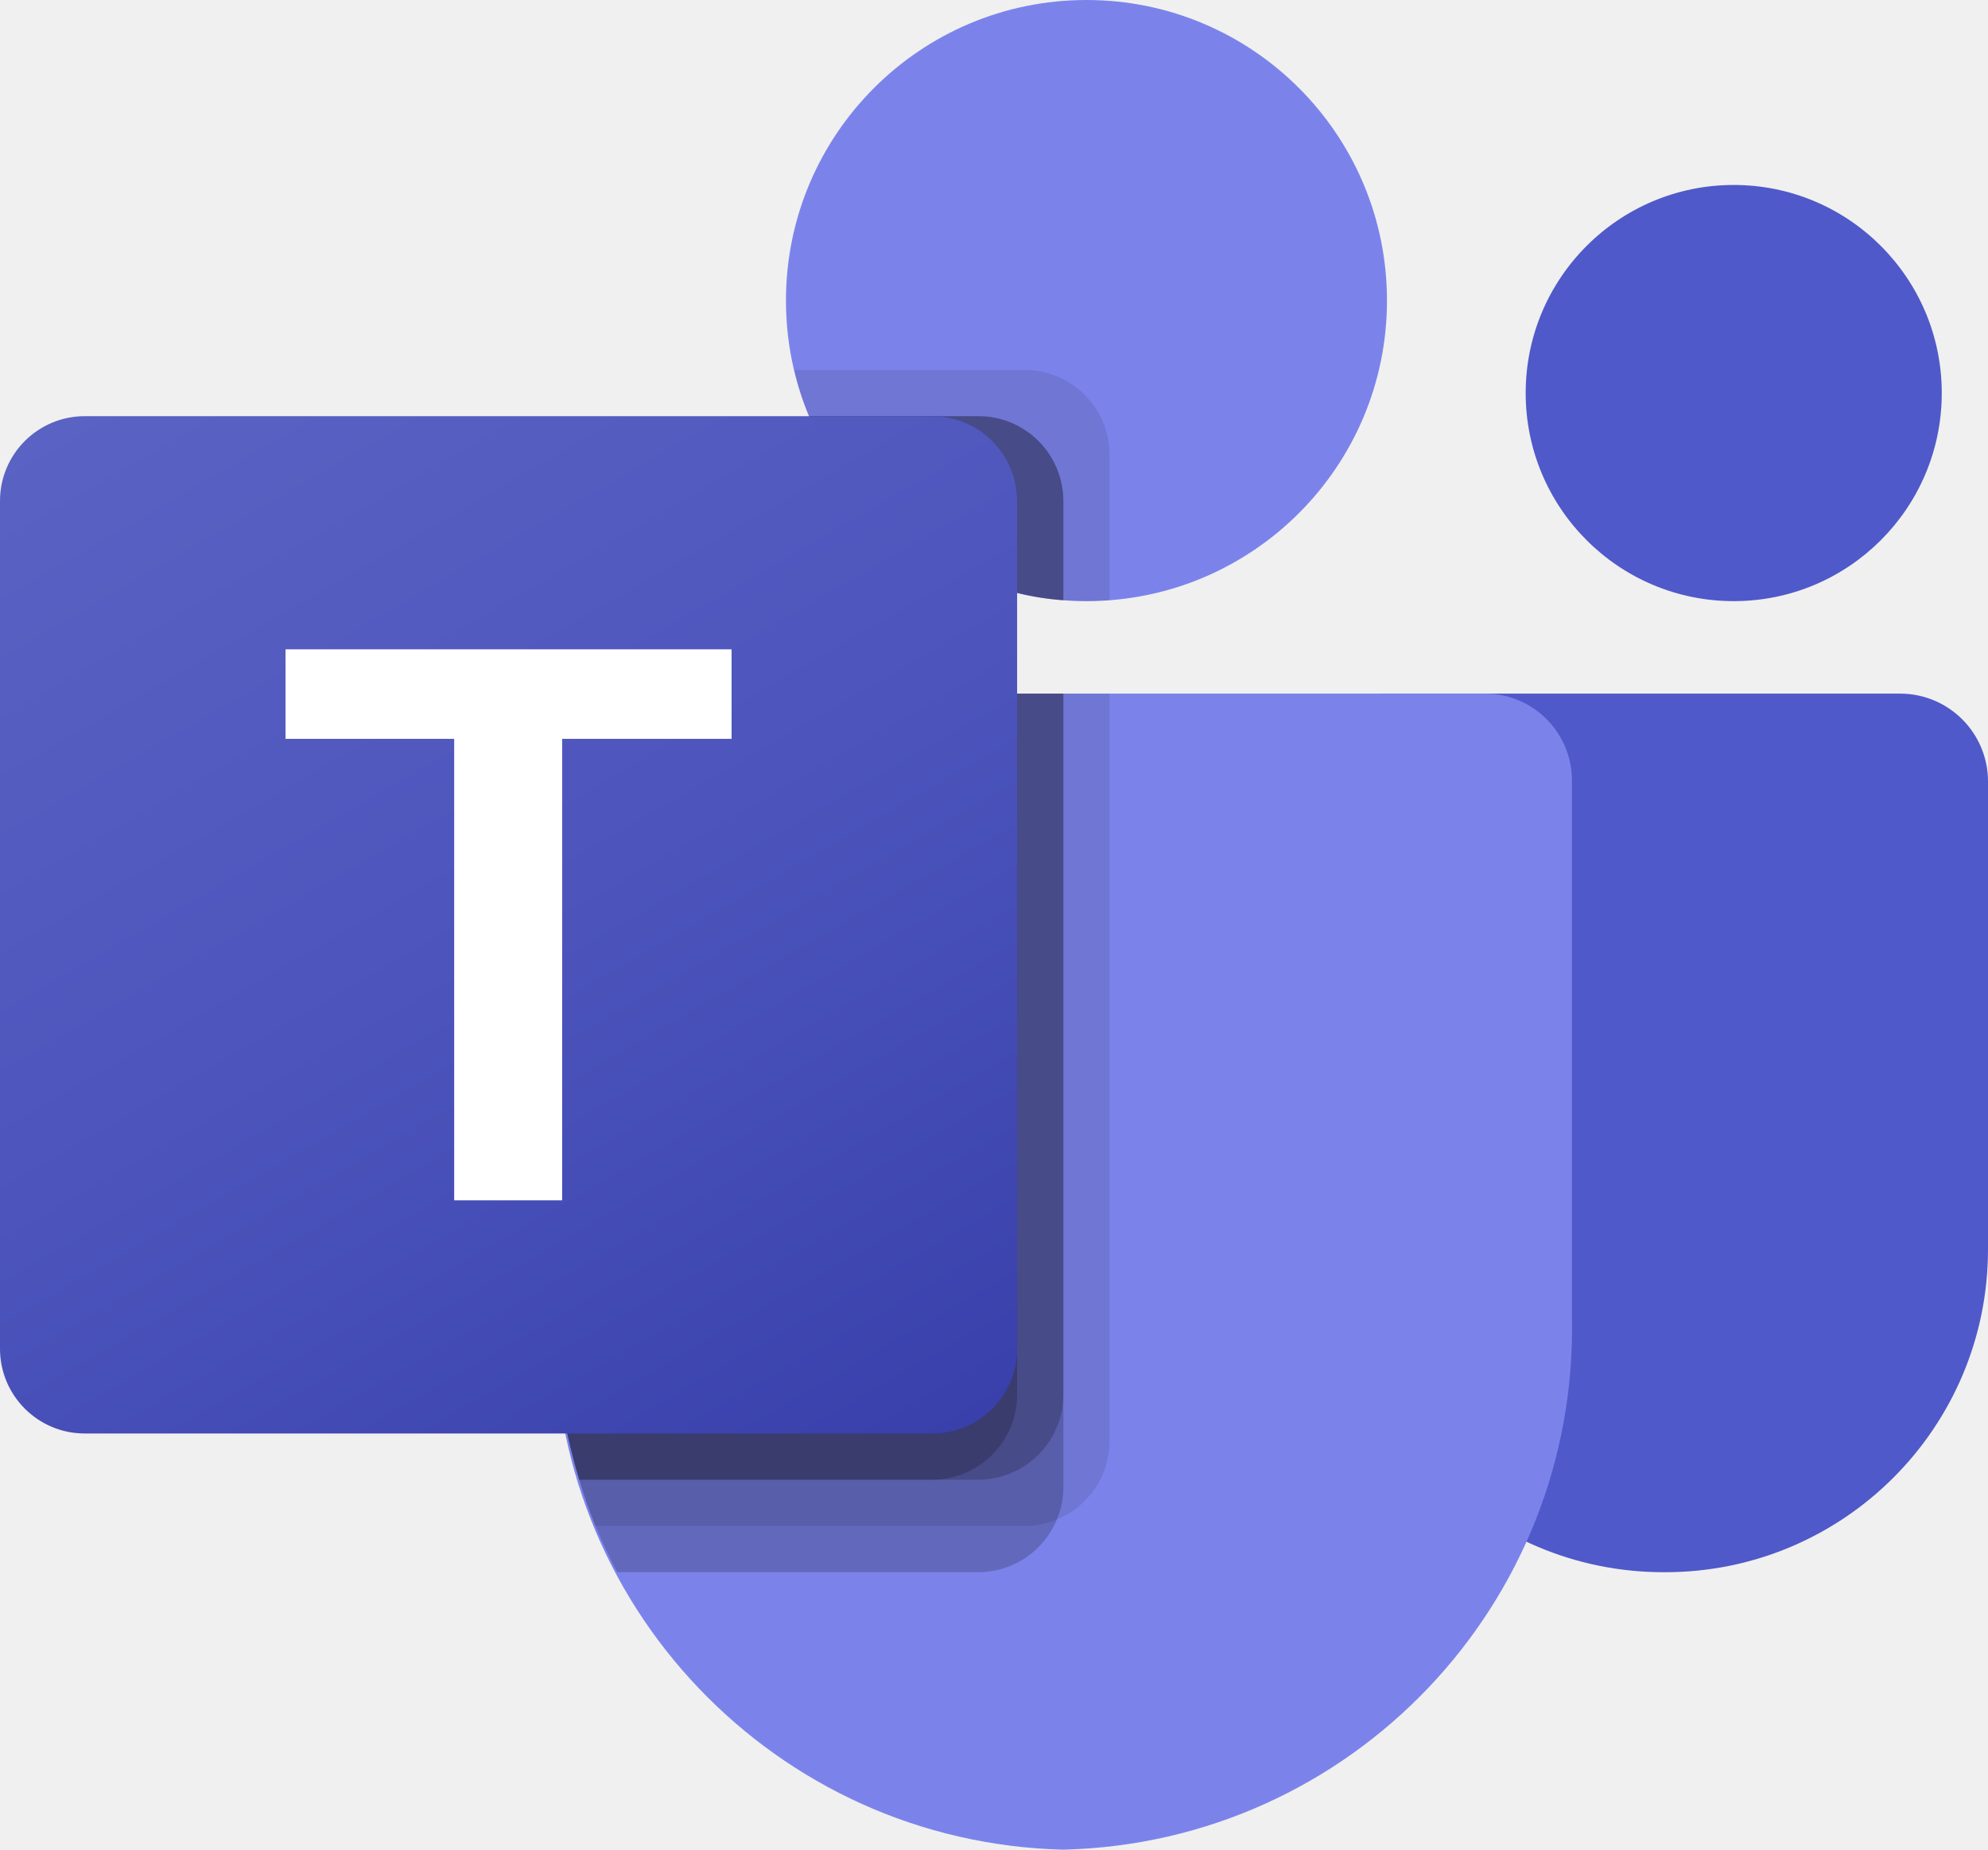
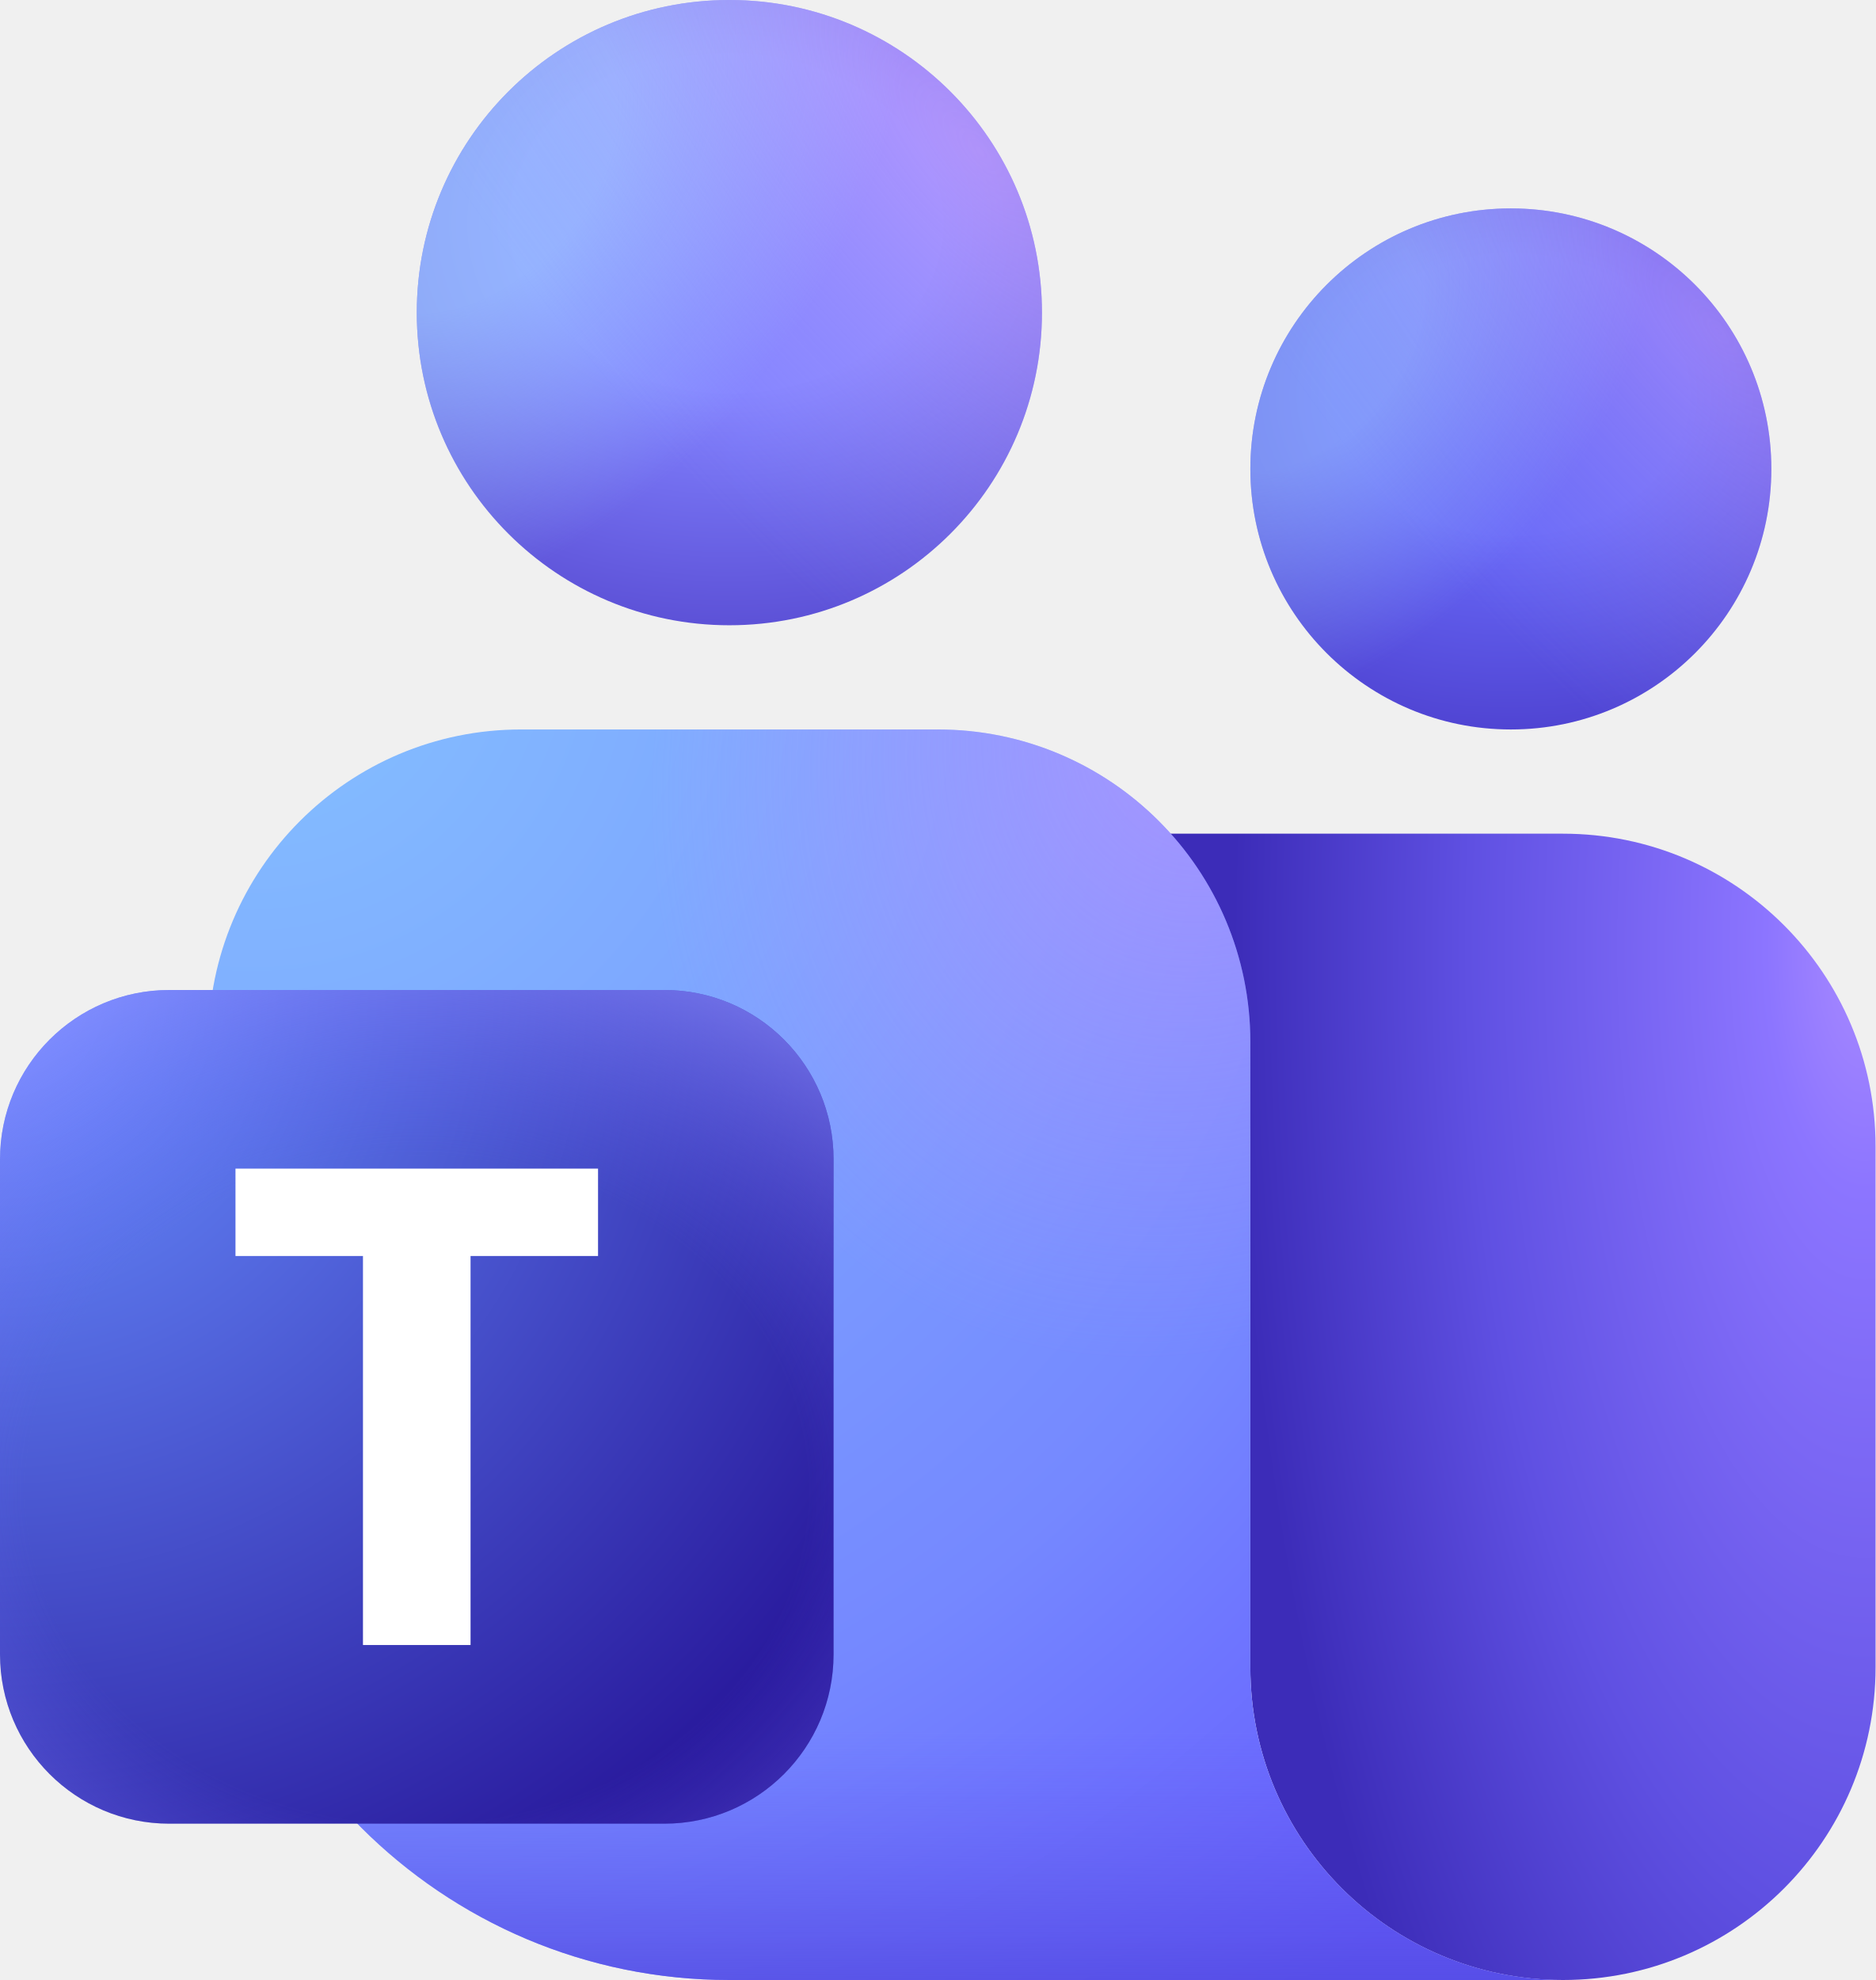
- <svg xmlns="http://www.w3.org/2000/svg" viewBox="0 0 2228.833 2073.333">
-   <path fill="#5059C9" d="M1554.637,777.5h575.713c54.391,0,98.483,44.092,98.483,98.483c0,0,0,0,0,0v524.398 c0,199.901-162.051,361.952-361.952,361.952h0h-1.711c-199.901,0.028-361.975-162-362.004-361.901c0-0.017,0-0.034,0-0.052V828.971 C1503.167,800.544,1526.211,777.5,1554.637,777.5L1554.637,777.5z" />
-   <circle fill="#5059C9" cx="1943.75" cy="440.583" r="233.25" />
-   <circle fill="#7B83EB" cx="1218.083" cy="336.917" r="336.917" />
-   <path fill="#7B83EB" d="M1667.323,777.5H717.01c-53.743,1.33-96.257,45.931-95.01,99.676v598.105 c-7.505,322.519,247.657,590.16,570.167,598.053c322.51-7.893,577.671-275.534,570.167-598.053V877.176 C1763.579,823.431,1721.066,778.83,1667.323,777.5z" />
-   <path opacity=".1" d="M1244,777.5v838.145c-0.258,38.435-23.549,72.964-59.09,87.598 c-11.316,4.787-23.478,7.254-35.765,7.257H667.613c-6.738-17.105-12.958-34.21-18.142-51.833 c-18.144-59.477-27.402-121.307-27.472-183.49V877.02c-1.246-53.659,41.198-98.19,94.855-99.52H1244z" />
-   <path opacity=".2" d="M1192.167,777.5v889.978c-0.002,12.287-2.47,24.449-7.257,35.765 c-14.634,35.541-49.163,58.833-87.598,59.09H691.975c-8.812-17.105-17.105-34.21-24.362-51.833 c-7.257-17.623-12.958-34.21-18.142-51.833c-18.144-59.476-27.402-121.307-27.472-183.49V877.02 c-1.246-53.659,41.198-98.19,94.855-99.52H1192.167z" />
-   <path opacity=".2" d="M1192.167,777.5v786.312c-0.395,52.223-42.632,94.46-94.855,94.855h-447.84 c-18.144-59.476-27.402-121.307-27.472-183.49V877.02c-1.246-53.659,41.198-98.19,94.855-99.52H1192.167z" />
-   <path opacity=".2" d="M1140.333,777.5v786.312c-0.395,52.223-42.632,94.46-94.855,94.855H649.472 c-18.144-59.476-27.402-121.307-27.472-183.49V877.02c-1.246-53.659,41.198-98.19,94.855-99.52H1140.333z" />
-   <path opacity=".1" d="M1244,509.522v163.275c-8.812,0.518-17.105,1.037-25.917,1.037 c-8.812,0-17.105-0.518-25.917-1.037c-17.496-1.161-34.848-3.937-51.833-8.293c-104.963-24.857-191.679-98.469-233.25-198.003 c-7.153-16.715-12.706-34.071-16.587-51.833h258.648C1201.449,414.866,1243.801,457.217,1244,509.522z" />
-   <path opacity=".2" d="M1192.167,561.355v111.442c-17.496-1.161-34.848-3.937-51.833-8.293 c-104.963-24.857-191.679-98.469-233.25-198.003h190.228C1149.616,466.699,1191.968,509.051,1192.167,561.355z" />
-   <path opacity=".2" d="M1192.167,561.355v111.442c-17.496-1.161-34.848-3.937-51.833-8.293 c-104.963-24.857-191.679-98.469-233.25-198.003h190.228C1149.616,466.699,1191.968,509.051,1192.167,561.355z" />
-   <path opacity=".2" d="M1140.333,561.355v103.148c-104.963-24.857-191.679-98.469-233.25-198.003 h138.395C1097.783,466.699,1140.134,509.051,1140.333,561.355z" />
-   <linearGradient id="a" gradientUnits="userSpaceOnUse" x1="198.099" y1="1683.073" x2="942.234" y2="394.261" gradientTransform="matrix(1 0 0 -1 0 2075.333)">
-     <stop offset="0" stop-color="#5a62c3" />
-     <stop offset=".5" stop-color="#4d55bd" />
-     <stop offset="1" stop-color="#3940ab" />
-   </linearGradient>
-   <path fill="url(#a)" d="M95.01,466.5h950.312c52.473,0,95.01,42.538,95.01,95.01v950.312c0,52.473-42.538,95.01-95.01,95.01 H95.01c-52.473,0-95.01-42.538-95.01-95.01V561.51C0,509.038,42.538,466.5,95.01,466.5z" />
-   <path fill="#FFF" d="M820.211,828.193H630.241v517.297H509.211V828.193H320.123V727.844h500.088V828.193z" />
+ <svg xmlns="http://www.w3.org/2000/svg" fill="none" viewBox="4 4 36 38">
+   <path fill="url(#a)" d="M22 20h12c3.314 0 6 2.686 6 6v10c0 3.314-2.686 6-6 6s-6-2.686-6-6V26c0-3.314-2.686-6-6-6" />
+   <path fill="url(#b)" d="M8 24c0-3.314 2.686-6 6-6h8c3.314 0 6 2.686 6 6v12c0 3.314 2.686 6 6 6l-16-0c-5.523 0-10-4.477-10-10z" />
+   <path fill="url(#c)" fill-opacity=".7" d="M8 24c0-3.314 2.686-6 6-6h8c3.314 0 6 2.686 6 6v12c0 3.314 2.686 6 6 6l-16-0c-5.523 0-10-4.477-10-10z" />
+   <path fill="url(#d)" fill-opacity=".7" d="M8 24c0-3.314 2.686-6 6-6h8c3.314 0 6 2.686 6 6v12c0 3.314 2.686 6 6 6l-16-0c-5.523 0-10-4.477-10-10z" />
+   <path fill="url(#e)" d="M33 18c2.761 0 5-2.239 5-5s-2.239-5-5-5-5 2.239-5 5 2.239 5 5 5" />
+   <path fill="url(#f)" fill-opacity=".46" d="M33 18c2.761 0 5-2.239 5-5s-2.239-5-5-5-5 2.239-5 5 2.239 5 5 5" />
+   <path fill="url(#g)" fill-opacity=".4" d="M33 18c2.761 0 5-2.239 5-5s-2.239-5-5-5-5 2.239-5 5 2.239 5 5 5" />
+   <path fill="url(#h)" d="M18 16c3.314 0 6-2.686 6-6 0-3.314-2.686-6-6-6s-6 2.686-6 6c0 3.314 2.686 6 6 6" />
+   <path fill="url(#i)" fill-opacity=".6" d="M18 16c3.314 0 6-2.686 6-6 0-3.314-2.686-6-6-6s-6 2.686-6 6c0 3.314 2.686 6 6 6" />
+   <path fill="url(#j)" fill-opacity=".5" d="M18 16c3.314 0 6-2.686 6-6 0-3.314-2.686-6-6-6s-6 2.686-6 6c0 3.314 2.686 6 6 6" />
+   <rect width="16" height="16" x="4" y="23" fill="url(#k)" rx="3.25" />
+   <rect width="16" height="16" x="4" y="23" fill="url(#l)" fill-opacity=".7" rx="3.25" />
+   <path fill="#fff" d="M15.479 28.105h-2.447v7.466h-2.065v-7.466H8.52v-1.677h6.959z" />
+   <defs>
+     <radialGradient id="a" cx="0" cy="0" r="1" gradientTransform="matrix(13.4784 0 0 33.2694 39.7967 22.1739)" gradientUnits="userSpaceOnUse">
+       <stop stop-color="#a98aff" />
+       <stop offset=".14" stop-color="#8c75ff" />
+       <stop offset=".565" stop-color="#5f50e2" />
+       <stop offset=".9" stop-color="#3c2cb8" />
+     </radialGradient>
+     <radialGradient id="b" cx="0" cy="0" r="1" gradientTransform="rotate(68.1539 -7.715661 14.71356)scale(32.752 33.1231)" gradientUnits="userSpaceOnUse">
+       <stop stop-color="#85c2ff" />
+       <stop offset=".69" stop-color="#7588ff" />
+       <stop offset="1" stop-color="#6459fe" />
+     </radialGradient>
+     <radialGradient id="d" cx="0" cy="0" r="1" gradientTransform="rotate(113.326 8.092853 17.64475)scale(19.2186 15.4273)" gradientUnits="userSpaceOnUse">
+       <stop stop-color="#bd96ff" />
+       <stop offset=".687" stop-color="#bd96ff" stop-opacity="0" />
+     </radialGradient>
+     <radialGradient id="e" cx="0" cy="0" r="1" gradientTransform="matrix(0 -10 12.6216 0 32.9999 11.5714)" gradientUnits="userSpaceOnUse">
+       <stop offset=".268" stop-color="#6868f7" />
+       <stop offset="1" stop-color="#3923b1" />
+     </radialGradient>
+     <radialGradient id="f" cx="0" cy="0" r="1" gradientTransform="rotate(40.0516 -.03068196 44.87291)scale(7.14629 10.3363)" gradientUnits="userSpaceOnUse">
+       <stop offset=".271" stop-color="#a1d3ff" />
+       <stop offset=".813" stop-color="#a1d3ff" stop-opacity="0" />
+     </radialGradient>
+     <radialGradient id="g" cx="0" cy="0" r="1" gradientTransform="rotate(-41.6581 32.118 -43.41948)scale(8.51275 20.8824)" gradientUnits="userSpaceOnUse">
+       <stop stop-color="#e3acfd" />
+       <stop offset=".816" stop-color="#9fa2ff" stop-opacity="0" />
+     </radialGradient>
+     <radialGradient id="h" cx="0" cy="0" r="1" gradientTransform="matrix(0 -12 15.146 0 17.9999 8.28571)" gradientUnits="userSpaceOnUse">
+       <stop offset=".268" stop-color="#8282ff" />
+       <stop offset="1" stop-color="#3923b1" />
+     </radialGradient>
+     <radialGradient id="i" cx="0" cy="0" r="1" gradientTransform="rotate(40.0516 -3.154651 21.41641)scale(8.57554 12.4035)" gradientUnits="userSpaceOnUse">
+       <stop offset=".271" stop-color="#a1d3ff" />
+       <stop offset=".813" stop-color="#a1d3ff" stop-opacity="0" />
+     </radialGradient>
+     <radialGradient id="j" cx="0" cy="0" r="1" gradientTransform="rotate(-41.6581 20.3818 -26.51566)scale(10.2153 25.0589)" gradientUnits="userSpaceOnUse">
+       <stop stop-color="#e3acfd" />
+       <stop offset=".816" stop-color="#9fa2ff" stop-opacity="0" />
+     </radialGradient>
+     <radialGradient id="k" cx="0" cy="0" r="1" gradientTransform="rotate(45 -25.76346 16.32843)scale(22.6274)" gradientUnits="userSpaceOnUse">
+       <stop offset=".047" stop-color="#688eff" />
+       <stop offset=".947" stop-color="#230f94" />
+     </radialGradient>
+     <radialGradient id="l" cx="0" cy="0" r="1" gradientTransform="matrix(0 11.2 -13.0702 0 12 32.6)" gradientUnits="userSpaceOnUse">
+       <stop offset=".571" stop-color="#6965f6" stop-opacity="0" />
+       <stop offset="1" stop-color="#8f8fff" />
+     </radialGradient>
+     <linearGradient id="c" x1="20.594" x2="20.594" y1="18" y2="42" gradientUnits="userSpaceOnUse">
+       <stop offset=".801" stop-color="#6864f6" stop-opacity="0" />
+       <stop offset="1" stop-color="#5149de" />
+     </linearGradient>
+   </defs>
</svg>
